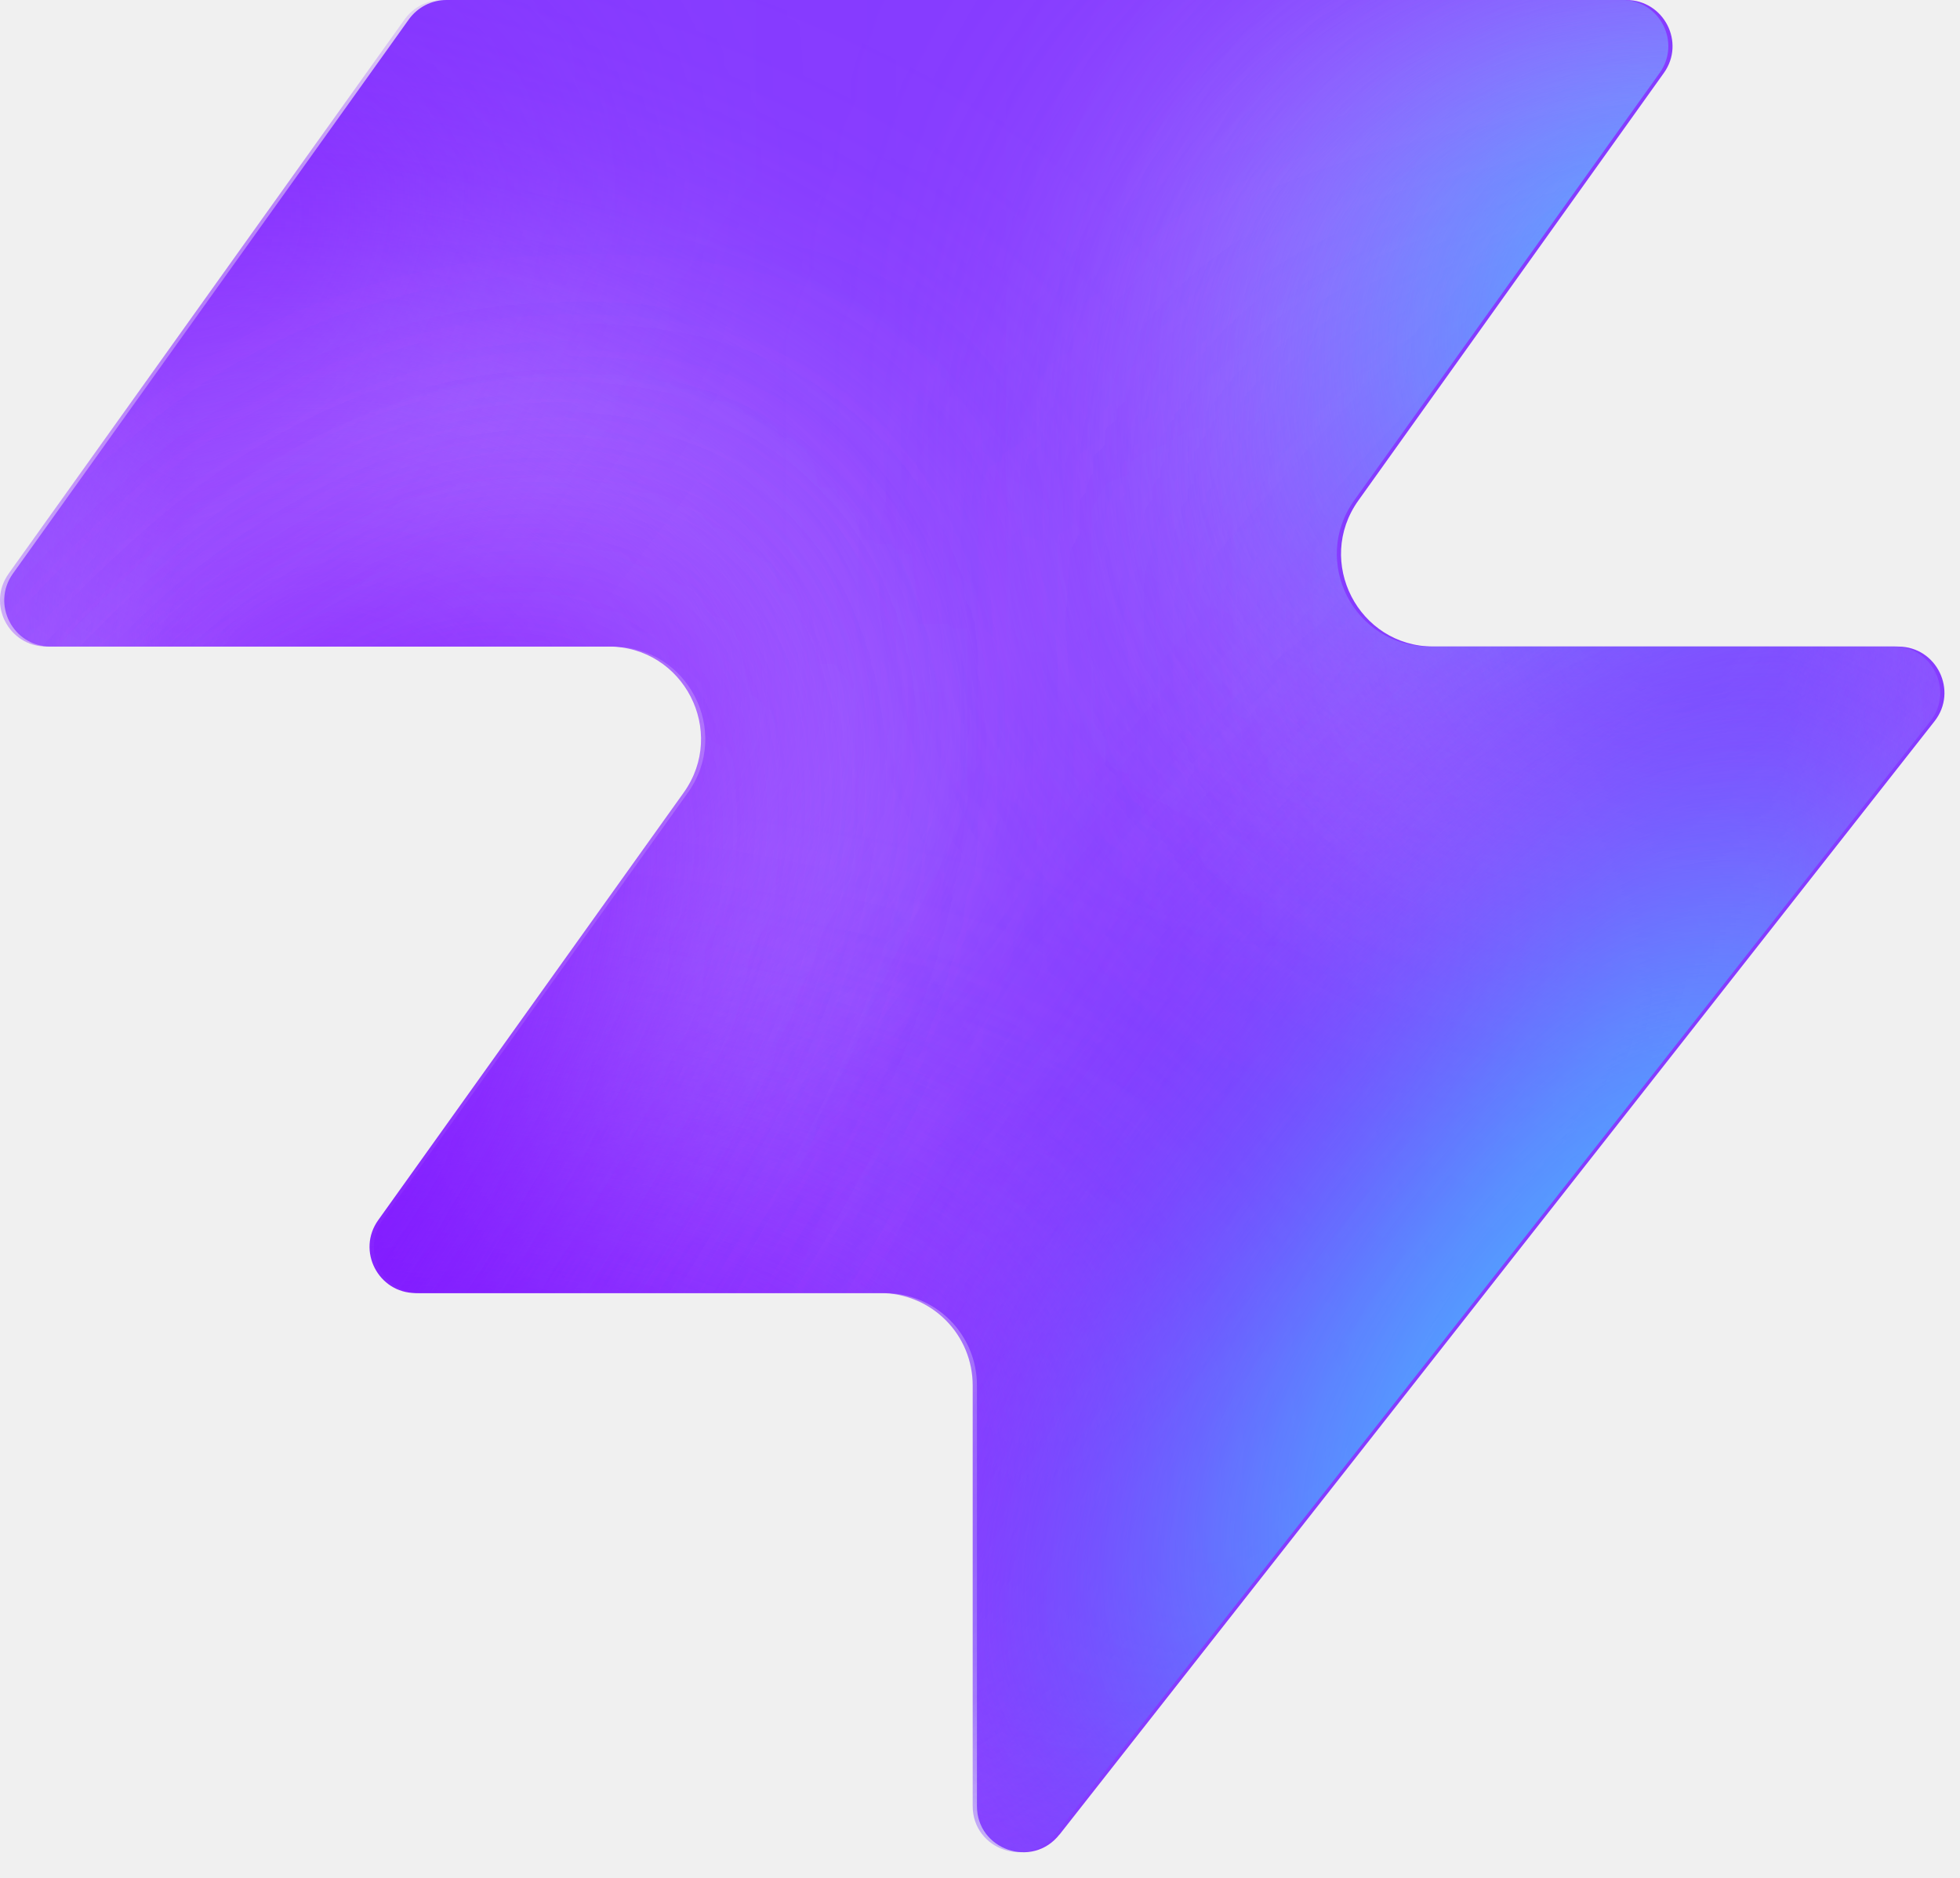
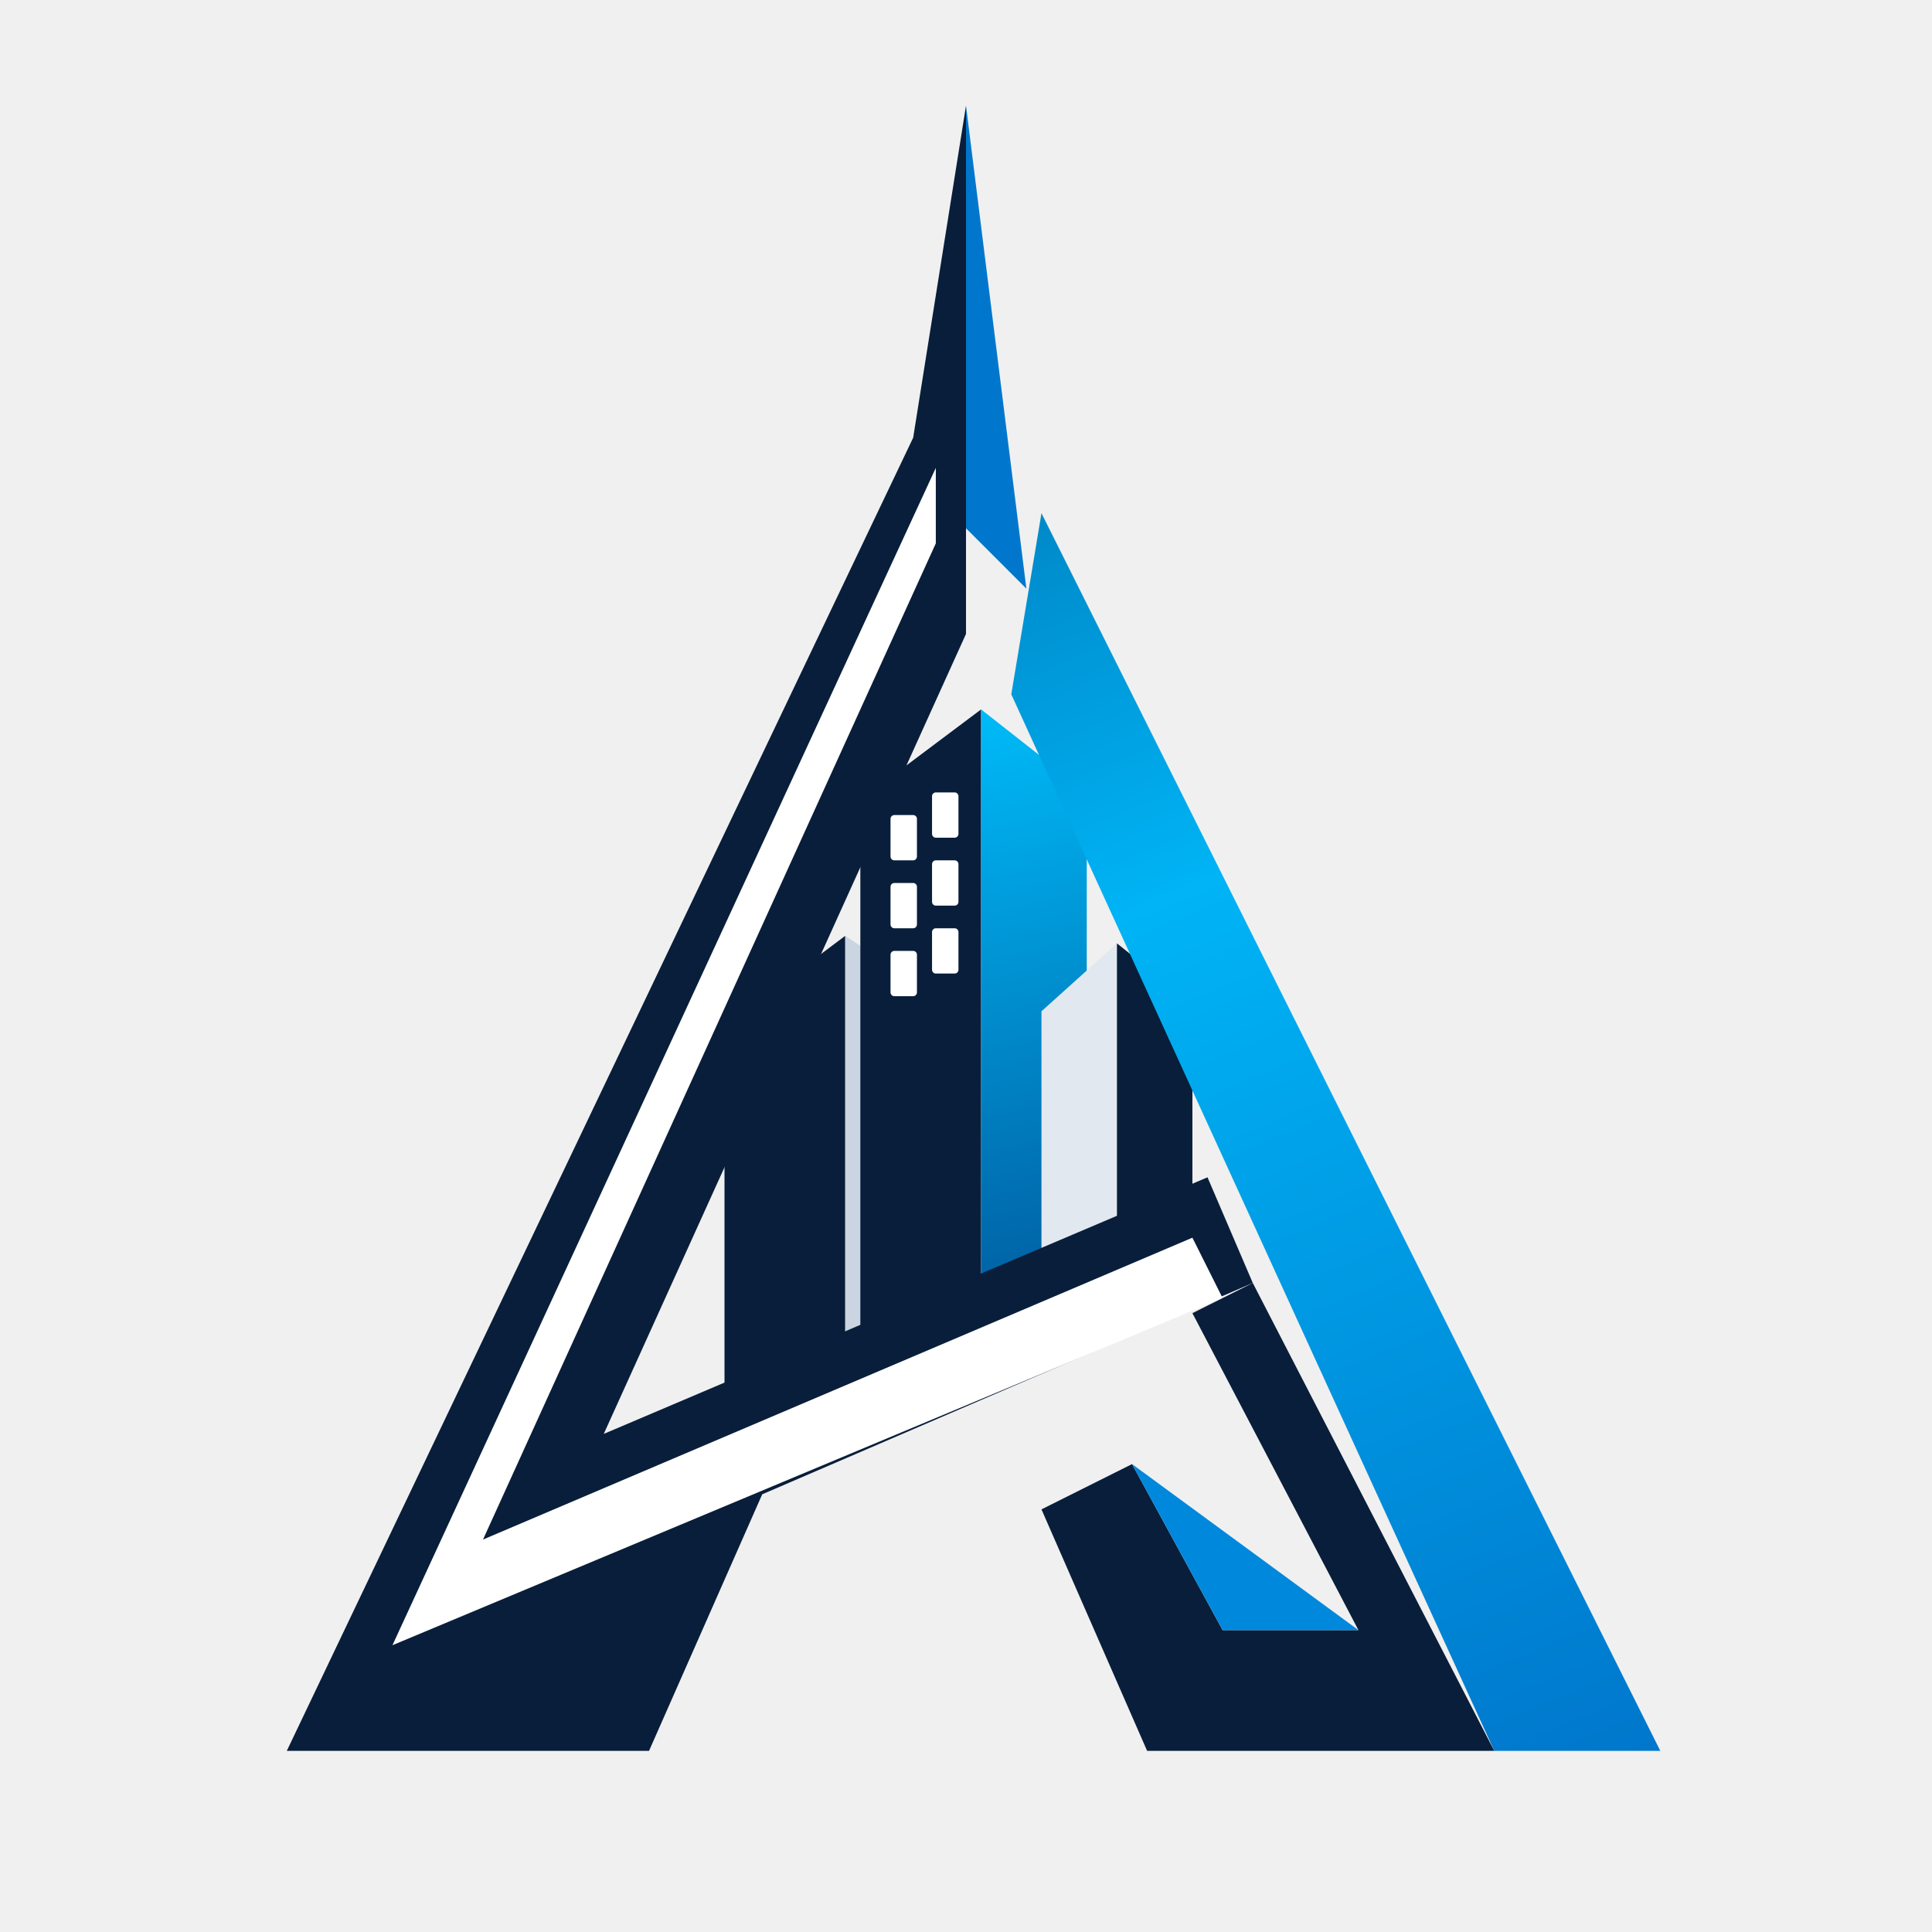
- <svg xmlns="http://www.w3.org/2000/svg" width="48" height="46" fill="none" viewBox="0 0 48 46">
-   <path fill="#863bff" d="M25.946 44.938c-.664.845-2.021.375-2.021-.698V33.937a2.26 2.26 0 0 0-2.262-2.262H10.287c-.92 0-1.456-1.04-.92-1.788l7.48-10.471c1.07-1.497 0-3.578-1.842-3.578H1.237c-.92 0-1.456-1.04-.92-1.788L10.013.474c.214-.297.556-.474.92-.474h28.894c.92 0 1.456 1.04.92 1.788l-7.48 10.471c-1.07 1.498 0 3.579 1.842 3.579h11.377c.943 0 1.473 1.088.89 1.83L25.947 44.94z" style="fill:#863bff;fill:color(display-p3 .525 .23 1);fill-opacity:1" />
-   <mask id="a" width="48" height="46" x="0" y="0" maskUnits="userSpaceOnUse" style="mask-type:alpha">
-     <path fill="#000" d="M25.842 44.938c-.664.844-2.021.375-2.021-.698V33.937a2.26 2.26 0 0 0-2.262-2.262H10.183c-.92 0-1.456-1.04-.92-1.788l7.48-10.471c1.07-1.498 0-3.579-1.842-3.579H1.133c-.92 0-1.456-1.04-.92-1.787L9.91.473c.214-.297.556-.474.92-.474h28.894c.92 0 1.456 1.04.92 1.788l-7.48 10.471c-1.07 1.498 0 3.578 1.842 3.578h11.377c.943 0 1.473 1.088.89 1.832L25.843 44.94z" style="fill:#000;fill-opacity:1" />
-   </mask>
-   <g mask="url(#a)">
-     <g filter="url(#b)">
-       <ellipse cx="5.508" cy="14.704" fill="#ede6ff" rx="5.508" ry="14.704" style="fill:#ede6ff;fill:color(display-p3 .927 .903 1);fill-opacity:1" transform="matrix(.00324 1 1 -.00324 -4.47 31.516)" />
-     </g>
-     <g filter="url(#c)">
-       <ellipse cx="10.399" cy="29.851" fill="#ede6ff" rx="10.399" ry="29.851" style="fill:#ede6ff;fill:color(display-p3 .927 .903 1);fill-opacity:1" transform="matrix(.00324 1 1 -.00324 -39.328 7.883)" />
-     </g>
-     <g filter="url(#d)">
-       <ellipse cx="5.508" cy="30.487" fill="#7e14ff" rx="5.508" ry="30.487" style="fill:#7e14ff;fill:color(display-p3 .492 .077 1);fill-opacity:1" transform="rotate(89.814 -25.913 -14.639)scale(1 -1)" />
-     </g>
-     <g filter="url(#e)">
-       <ellipse cx="5.508" cy="30.599" fill="#7e14ff" rx="5.508" ry="30.599" style="fill:#7e14ff;fill:color(display-p3 .492 .077 1);fill-opacity:1" transform="rotate(89.814 -32.644 -3.334)scale(1 -1)" />
-     </g>
-     <g filter="url(#f)">
-       <ellipse cx="5.508" cy="30.599" fill="#7e14ff" rx="5.508" ry="30.599" style="fill:#7e14ff;fill:color(display-p3 .492 .077 1);fill-opacity:1" transform="matrix(.00324 1 1 -.00324 -34.34 30.47)" />
-     </g>
-     <g filter="url(#g)">
-       <ellipse cx="14.072" cy="22.078" fill="#ede6ff" rx="14.072" ry="22.078" style="fill:#ede6ff;fill:color(display-p3 .927 .903 1);fill-opacity:1" transform="rotate(93.35 24.506 48.493)scale(-1 1)" />
-     </g>
-     <g filter="url(#h)">
-       <ellipse cx="3.47" cy="21.501" fill="#7e14ff" rx="3.47" ry="21.501" style="fill:#7e14ff;fill:color(display-p3 .492 .077 1);fill-opacity:1" transform="rotate(89.009 28.708 47.59)scale(-1 1)" />
-     </g>
-     <g filter="url(#i)">
-       <ellipse cx="3.47" cy="21.501" fill="#7e14ff" rx="3.47" ry="21.501" style="fill:#7e14ff;fill:color(display-p3 .492 .077 1);fill-opacity:1" transform="rotate(89.009 28.708 47.59)scale(-1 1)" />
-     </g>
-     <g filter="url(#j)">
-       <ellipse cx=".387" cy="8.972" fill="#7e14ff" rx="4.407" ry="29.108" style="fill:#7e14ff;fill:color(display-p3 .492 .077 1);fill-opacity:1" transform="rotate(39.51 .387 8.972)" />
-     </g>
-     <g filter="url(#k)">
-       <ellipse cx="47.523" cy="-6.092" fill="#7e14ff" rx="4.407" ry="29.108" style="fill:#7e14ff;fill:color(display-p3 .492 .077 1);fill-opacity:1" transform="rotate(37.892 47.523 -6.092)" />
-     </g>
-     <g filter="url(#l)">
-       <ellipse cx="41.412" cy="6.333" fill="#47bfff" rx="5.971" ry="9.665" style="fill:#47bfff;fill:color(display-p3 .28 .748 1);fill-opacity:1" transform="rotate(37.892 41.412 6.333)" />
-     </g>
-     <g filter="url(#m)">
-       <ellipse cx="-1.879" cy="38.332" fill="#7e14ff" rx="4.407" ry="29.108" style="fill:#7e14ff;fill:color(display-p3 .492 .077 1);fill-opacity:1" transform="rotate(37.892 -1.88 38.332)" />
-     </g>
-     <g filter="url(#n)">
-       <ellipse cx="-1.879" cy="38.332" fill="#7e14ff" rx="4.407" ry="29.108" style="fill:#7e14ff;fill:color(display-p3 .492 .077 1);fill-opacity:1" transform="rotate(37.892 -1.88 38.332)" />
-     </g>
-     <g filter="url(#o)">
-       <ellipse cx="35.651" cy="29.907" fill="#7e14ff" rx="4.407" ry="29.108" style="fill:#7e14ff;fill:color(display-p3 .492 .077 1);fill-opacity:1" transform="rotate(37.892 35.651 29.907)" />
-     </g>
-     <g filter="url(#p)">
-       <ellipse cx="38.418" cy="32.4" fill="#47bfff" rx="5.971" ry="15.297" style="fill:#47bfff;fill:color(display-p3 .28 .748 1);fill-opacity:1" transform="rotate(37.892 38.418 32.4)" />
-     </g>
-   </g>
+ <svg xmlns="http://www.w3.org/2000/svg" viewBox="0 0 256 256" fill="none">
  <defs>
-     <filter id="b" width="60.045" height="41.654" x="-19.77" y="16.149" color-interpolation-filters="sRGB" filterUnits="userSpaceOnUse">
-       <feFlood flood-opacity="0" result="BackgroundImageFix" />
-       <feBlend in="SourceGraphic" in2="BackgroundImageFix" result="shape" />
-       <feGaussianBlur result="effect1_foregroundBlur_2002_17158" stdDeviation="7.659" />
-     </filter>
-     <filter id="c" width="90.34" height="51.437" x="-54.613" y="-7.533" color-interpolation-filters="sRGB" filterUnits="userSpaceOnUse">
-       <feFlood flood-opacity="0" result="BackgroundImageFix" />
-       <feBlend in="SourceGraphic" in2="BackgroundImageFix" result="shape" />
-       <feGaussianBlur result="effect1_foregroundBlur_2002_17158" stdDeviation="7.659" />
-     </filter>
-     <filter id="d" width="79.355" height="29.4" x="-49.64" y="2.03" color-interpolation-filters="sRGB" filterUnits="userSpaceOnUse">
-       <feFlood flood-opacity="0" result="BackgroundImageFix" />
-       <feBlend in="SourceGraphic" in2="BackgroundImageFix" result="shape" />
-       <feGaussianBlur result="effect1_foregroundBlur_2002_17158" stdDeviation="4.596" />
-     </filter>
-     <filter id="e" width="79.579" height="29.4" x="-45.045" y="20.029" color-interpolation-filters="sRGB" filterUnits="userSpaceOnUse">
-       <feFlood flood-opacity="0" result="BackgroundImageFix" />
-       <feBlend in="SourceGraphic" in2="BackgroundImageFix" result="shape" />
-       <feGaussianBlur result="effect1_foregroundBlur_2002_17158" stdDeviation="4.596" />
-     </filter>
-     <filter id="f" width="79.579" height="29.4" x="-43.513" y="21.178" color-interpolation-filters="sRGB" filterUnits="userSpaceOnUse">
-       <feFlood flood-opacity="0" result="BackgroundImageFix" />
-       <feBlend in="SourceGraphic" in2="BackgroundImageFix" result="shape" />
-       <feGaussianBlur result="effect1_foregroundBlur_2002_17158" stdDeviation="4.596" />
-     </filter>
-     <filter id="g" width="74.749" height="58.852" x="15.756" y="-17.901" color-interpolation-filters="sRGB" filterUnits="userSpaceOnUse">
-       <feFlood flood-opacity="0" result="BackgroundImageFix" />
-       <feBlend in="SourceGraphic" in2="BackgroundImageFix" result="shape" />
-       <feGaussianBlur result="effect1_foregroundBlur_2002_17158" stdDeviation="7.659" />
-     </filter>
-     <filter id="h" width="61.377" height="25.362" x="23.548" y="2.284" color-interpolation-filters="sRGB" filterUnits="userSpaceOnUse">
-       <feFlood flood-opacity="0" result="BackgroundImageFix" />
-       <feBlend in="SourceGraphic" in2="BackgroundImageFix" result="shape" />
-       <feGaussianBlur result="effect1_foregroundBlur_2002_17158" stdDeviation="4.596" />
-     </filter>
-     <filter id="i" width="61.377" height="25.362" x="23.548" y="2.284" color-interpolation-filters="sRGB" filterUnits="userSpaceOnUse">
-       <feFlood flood-opacity="0" result="BackgroundImageFix" />
-       <feBlend in="SourceGraphic" in2="BackgroundImageFix" result="shape" />
-       <feGaussianBlur result="effect1_foregroundBlur_2002_17158" stdDeviation="4.596" />
-     </filter>
-     <filter id="j" width="56.045" height="63.649" x="-27.636" y="-22.853" color-interpolation-filters="sRGB" filterUnits="userSpaceOnUse">
-       <feFlood flood-opacity="0" result="BackgroundImageFix" />
-       <feBlend in="SourceGraphic" in2="BackgroundImageFix" result="shape" />
-       <feGaussianBlur result="effect1_foregroundBlur_2002_17158" stdDeviation="4.596" />
-     </filter>
-     <filter id="k" width="54.814" height="64.646" x="20.116" y="-38.415" color-interpolation-filters="sRGB" filterUnits="userSpaceOnUse">
-       <feFlood flood-opacity="0" result="BackgroundImageFix" />
-       <feBlend in="SourceGraphic" in2="BackgroundImageFix" result="shape" />
-       <feGaussianBlur result="effect1_foregroundBlur_2002_17158" stdDeviation="4.596" />
-     </filter>
-     <filter id="l" width="33.541" height="35.313" x="24.641" y="-11.323" color-interpolation-filters="sRGB" filterUnits="userSpaceOnUse">
-       <feFlood flood-opacity="0" result="BackgroundImageFix" />
-       <feBlend in="SourceGraphic" in2="BackgroundImageFix" result="shape" />
-       <feGaussianBlur result="effect1_foregroundBlur_2002_17158" stdDeviation="4.596" />
-     </filter>
-     <filter id="m" width="54.814" height="64.646" x="-29.286" y="6.009" color-interpolation-filters="sRGB" filterUnits="userSpaceOnUse">
-       <feFlood flood-opacity="0" result="BackgroundImageFix" />
-       <feBlend in="SourceGraphic" in2="BackgroundImageFix" result="shape" />
-       <feGaussianBlur result="effect1_foregroundBlur_2002_17158" stdDeviation="4.596" />
-     </filter>
-     <filter id="n" width="54.814" height="64.646" x="-29.286" y="6.009" color-interpolation-filters="sRGB" filterUnits="userSpaceOnUse">
-       <feFlood flood-opacity="0" result="BackgroundImageFix" />
-       <feBlend in="SourceGraphic" in2="BackgroundImageFix" result="shape" />
-       <feGaussianBlur result="effect1_foregroundBlur_2002_17158" stdDeviation="4.596" />
-     </filter>
-     <filter id="o" width="54.814" height="64.646" x="8.244" y="-2.416" color-interpolation-filters="sRGB" filterUnits="userSpaceOnUse">
-       <feFlood flood-opacity="0" result="BackgroundImageFix" />
-       <feBlend in="SourceGraphic" in2="BackgroundImageFix" result="shape" />
-       <feGaussianBlur result="effect1_foregroundBlur_2002_17158" stdDeviation="4.596" />
-     </filter>
-     <filter id="p" width="39.409" height="43.623" x="18.713" y="10.588" color-interpolation-filters="sRGB" filterUnits="userSpaceOnUse">
-       <feFlood flood-opacity="0" result="BackgroundImageFix" />
-       <feBlend in="SourceGraphic" in2="BackgroundImageFix" result="shape" />
-       <feGaussianBlur result="effect1_foregroundBlur_2002_17158" stdDeviation="4.596" />
-     </filter>
+     <linearGradient id="atlasCyan" x1="128" y1="16" x2="218" y2="232" gradientUnits="userSpaceOnUse">
+       <stop offset="0%" stop-color="#005f9e" />
+       <stop offset="45%" stop-color="#00b4f5" />
+       <stop offset="100%" stop-color="#0077cc" />
+     </linearGradient>
+     <linearGradient id="atlasTowerBlue" x1="128" y1="88" x2="148" y2="176" gradientUnits="userSpaceOnUse">
+       <stop offset="0%" stop-color="#00c2ff" />
+       <stop offset="100%" stop-color="#00589c" />
+     </linearGradient>
  </defs>
+   <polygon points="96,136 112,124 112,178 96,184" fill="#091e3a" />
+   <polygon points="112,124 118,128 118,175 112,178" fill="#cbd5e1" />
+   <polygon points="114,106 130,94 130,170 114,177" fill="#091e3a" />
+   <polygon points="130,94 144,105 144,164 130,170" fill="url(#atlasTowerBlue)" />
+   <rect x="118" y="108" width="3.5" height="6" rx="0.5" fill="#ffffff" />
+   <rect x="123.5" y="105" width="3.5" height="6" rx="0.5" fill="#ffffff" />
+   <rect x="118" y="117" width="3.5" height="6" rx="0.5" fill="#ffffff" />
+   <rect x="123.5" y="114" width="3.5" height="6" rx="0.5" fill="#ffffff" />
+   <rect x="118" y="126" width="3.5" height="6" rx="0.5" fill="#ffffff" />
+   <rect x="123.5" y="123" width="3.5" height="6" rx="0.5" fill="#ffffff" />
+   <polygon points="138,134 148,125 148,162 138,166" fill="#e2e8f0" />
+   <polygon points="148,125 158,133 158,158 148,162" fill="#091e3a" />
+   <path d="M128 14 L121 58 L38 232 L86 232 L101 198 L166 170 L160 156 L80 190 L128 84 Z" fill="#091e3a" />
+   <path d="M124 72 L64 204 L158 164 L162 172 L52 218 L124 62 Z" fill="#ffffff" />
+   <polygon points="128,14 136,78 128,70" fill="#0077cc" />
+   <polygon points="138,68 220,232 198,232 134,92" fill="url(#atlasCyan)" />
+   <polygon points="166,170 198,232 152,232 138,200 150,194 162,216 180,216 158,174" fill="#091e3a" />
+   <polygon points="150,194 180,216 162,216" fill="#0088dd" />
</svg>
